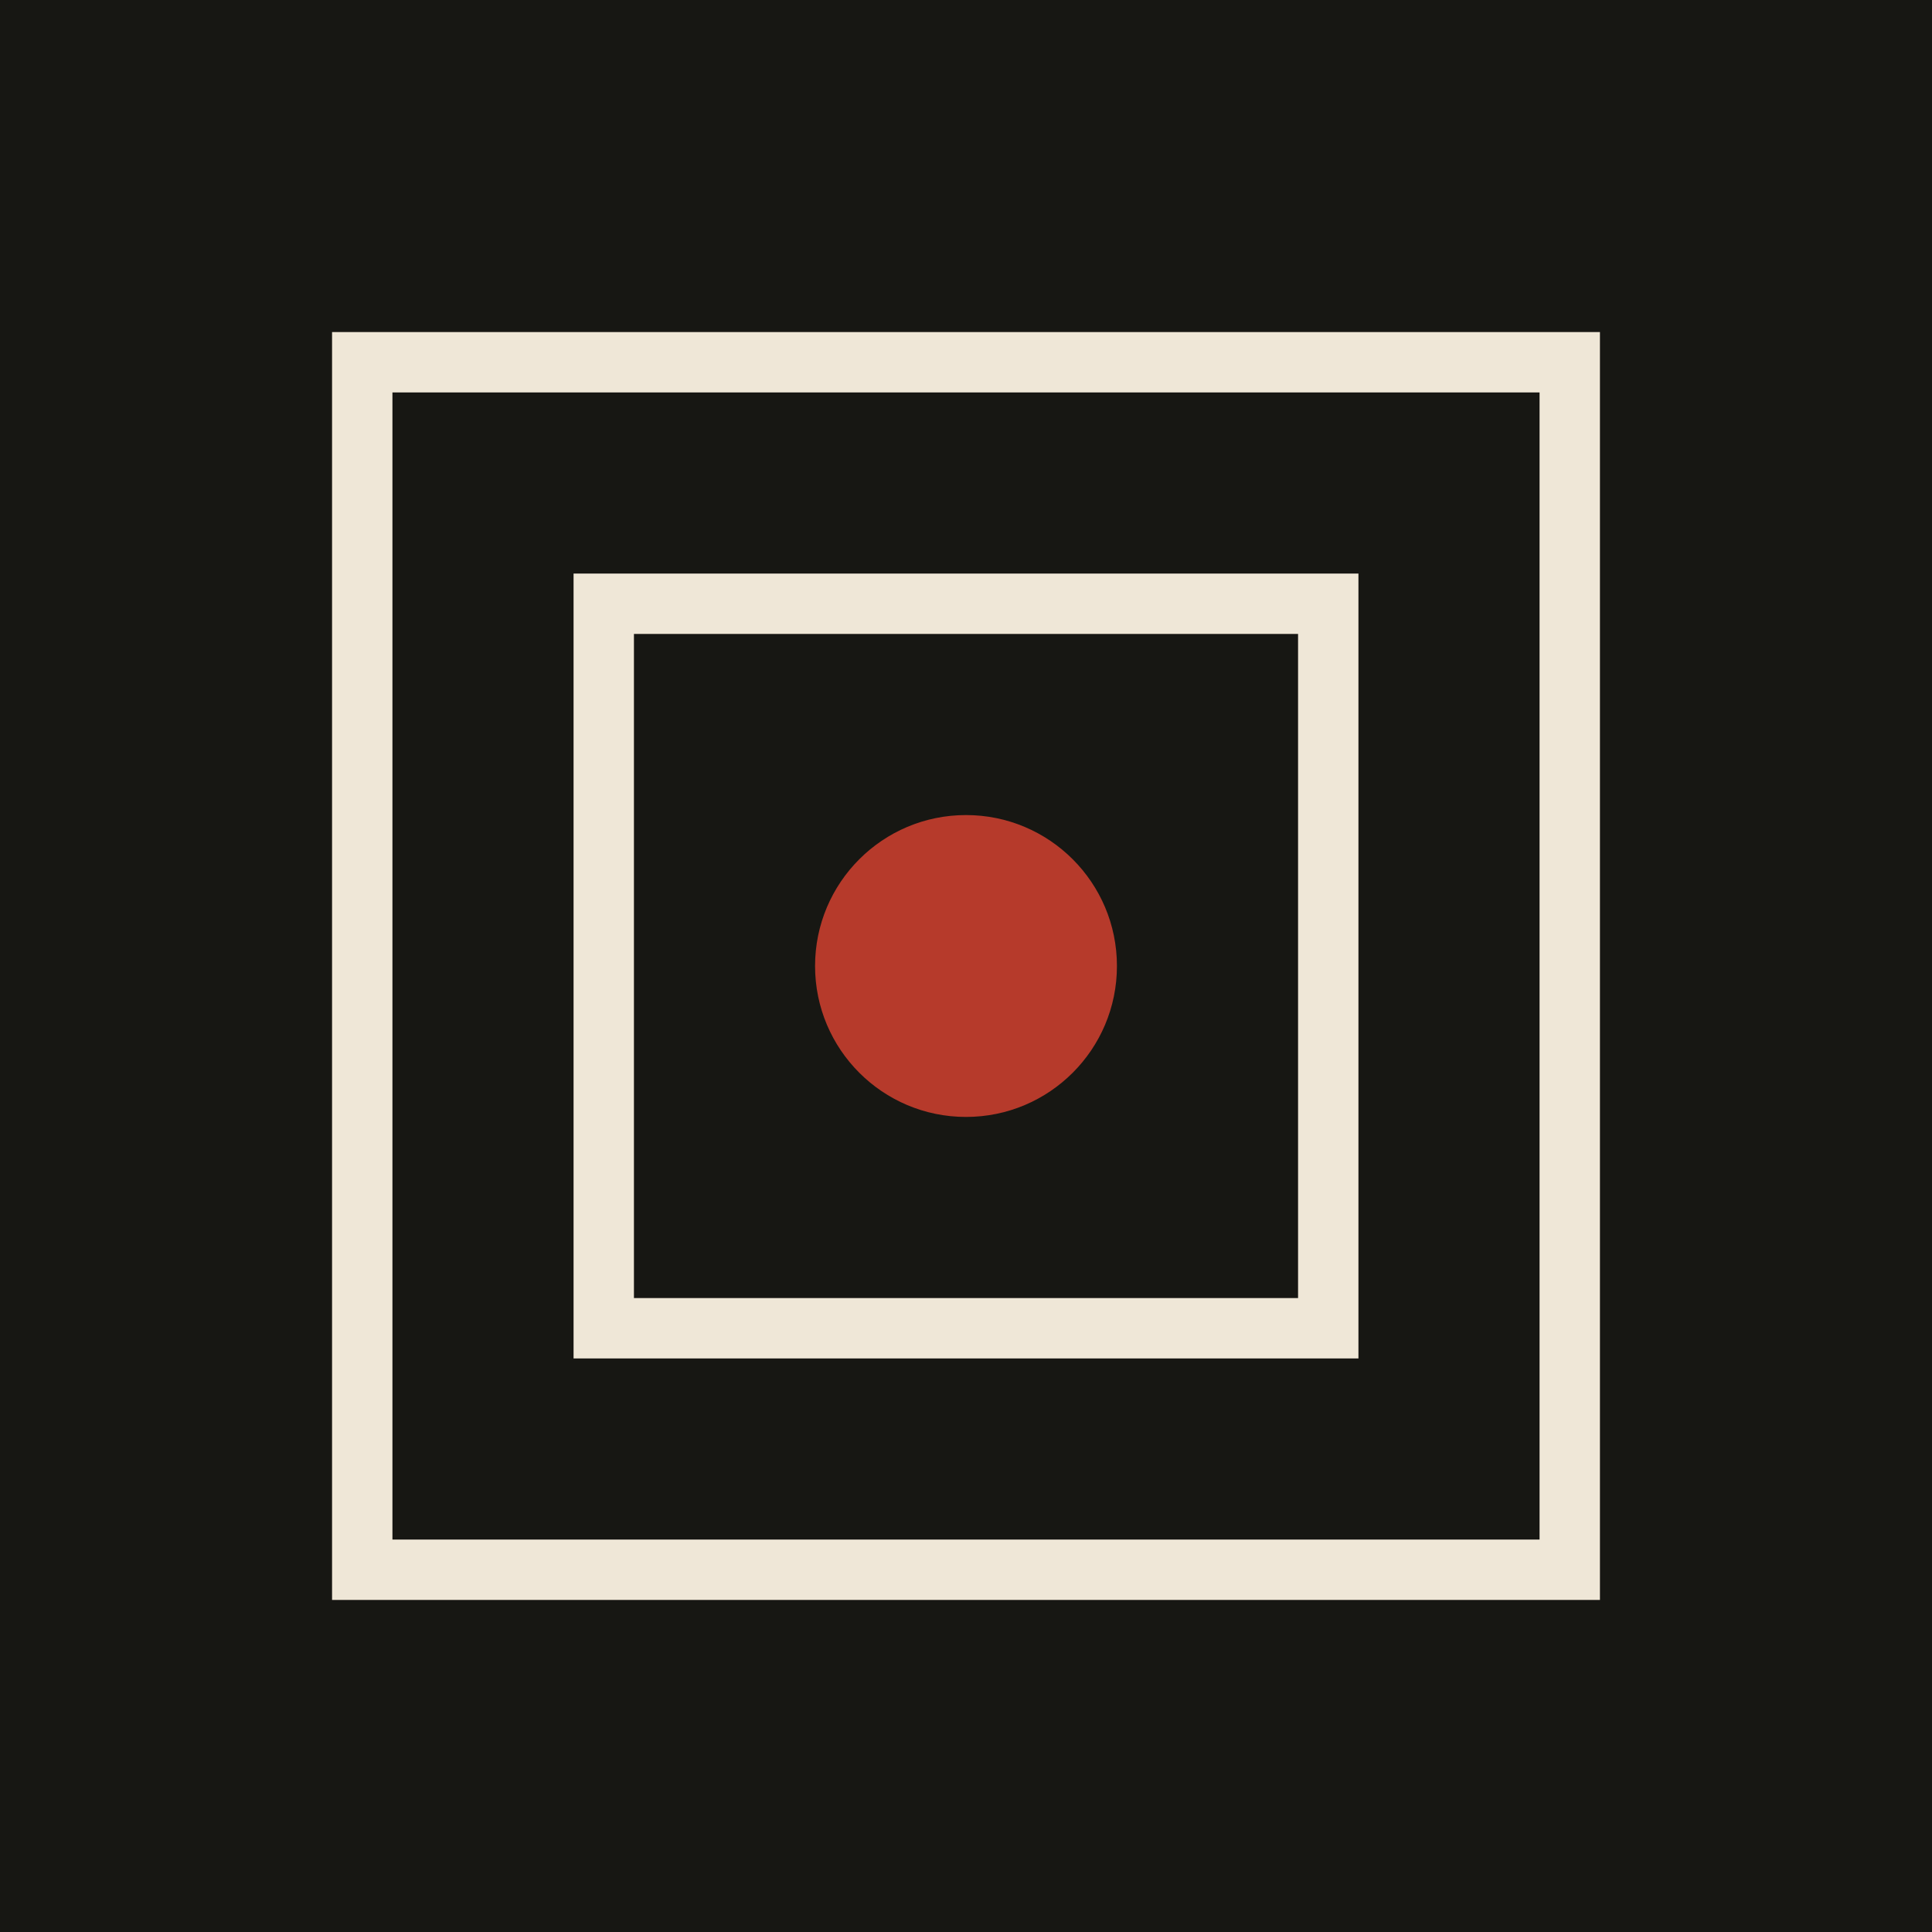
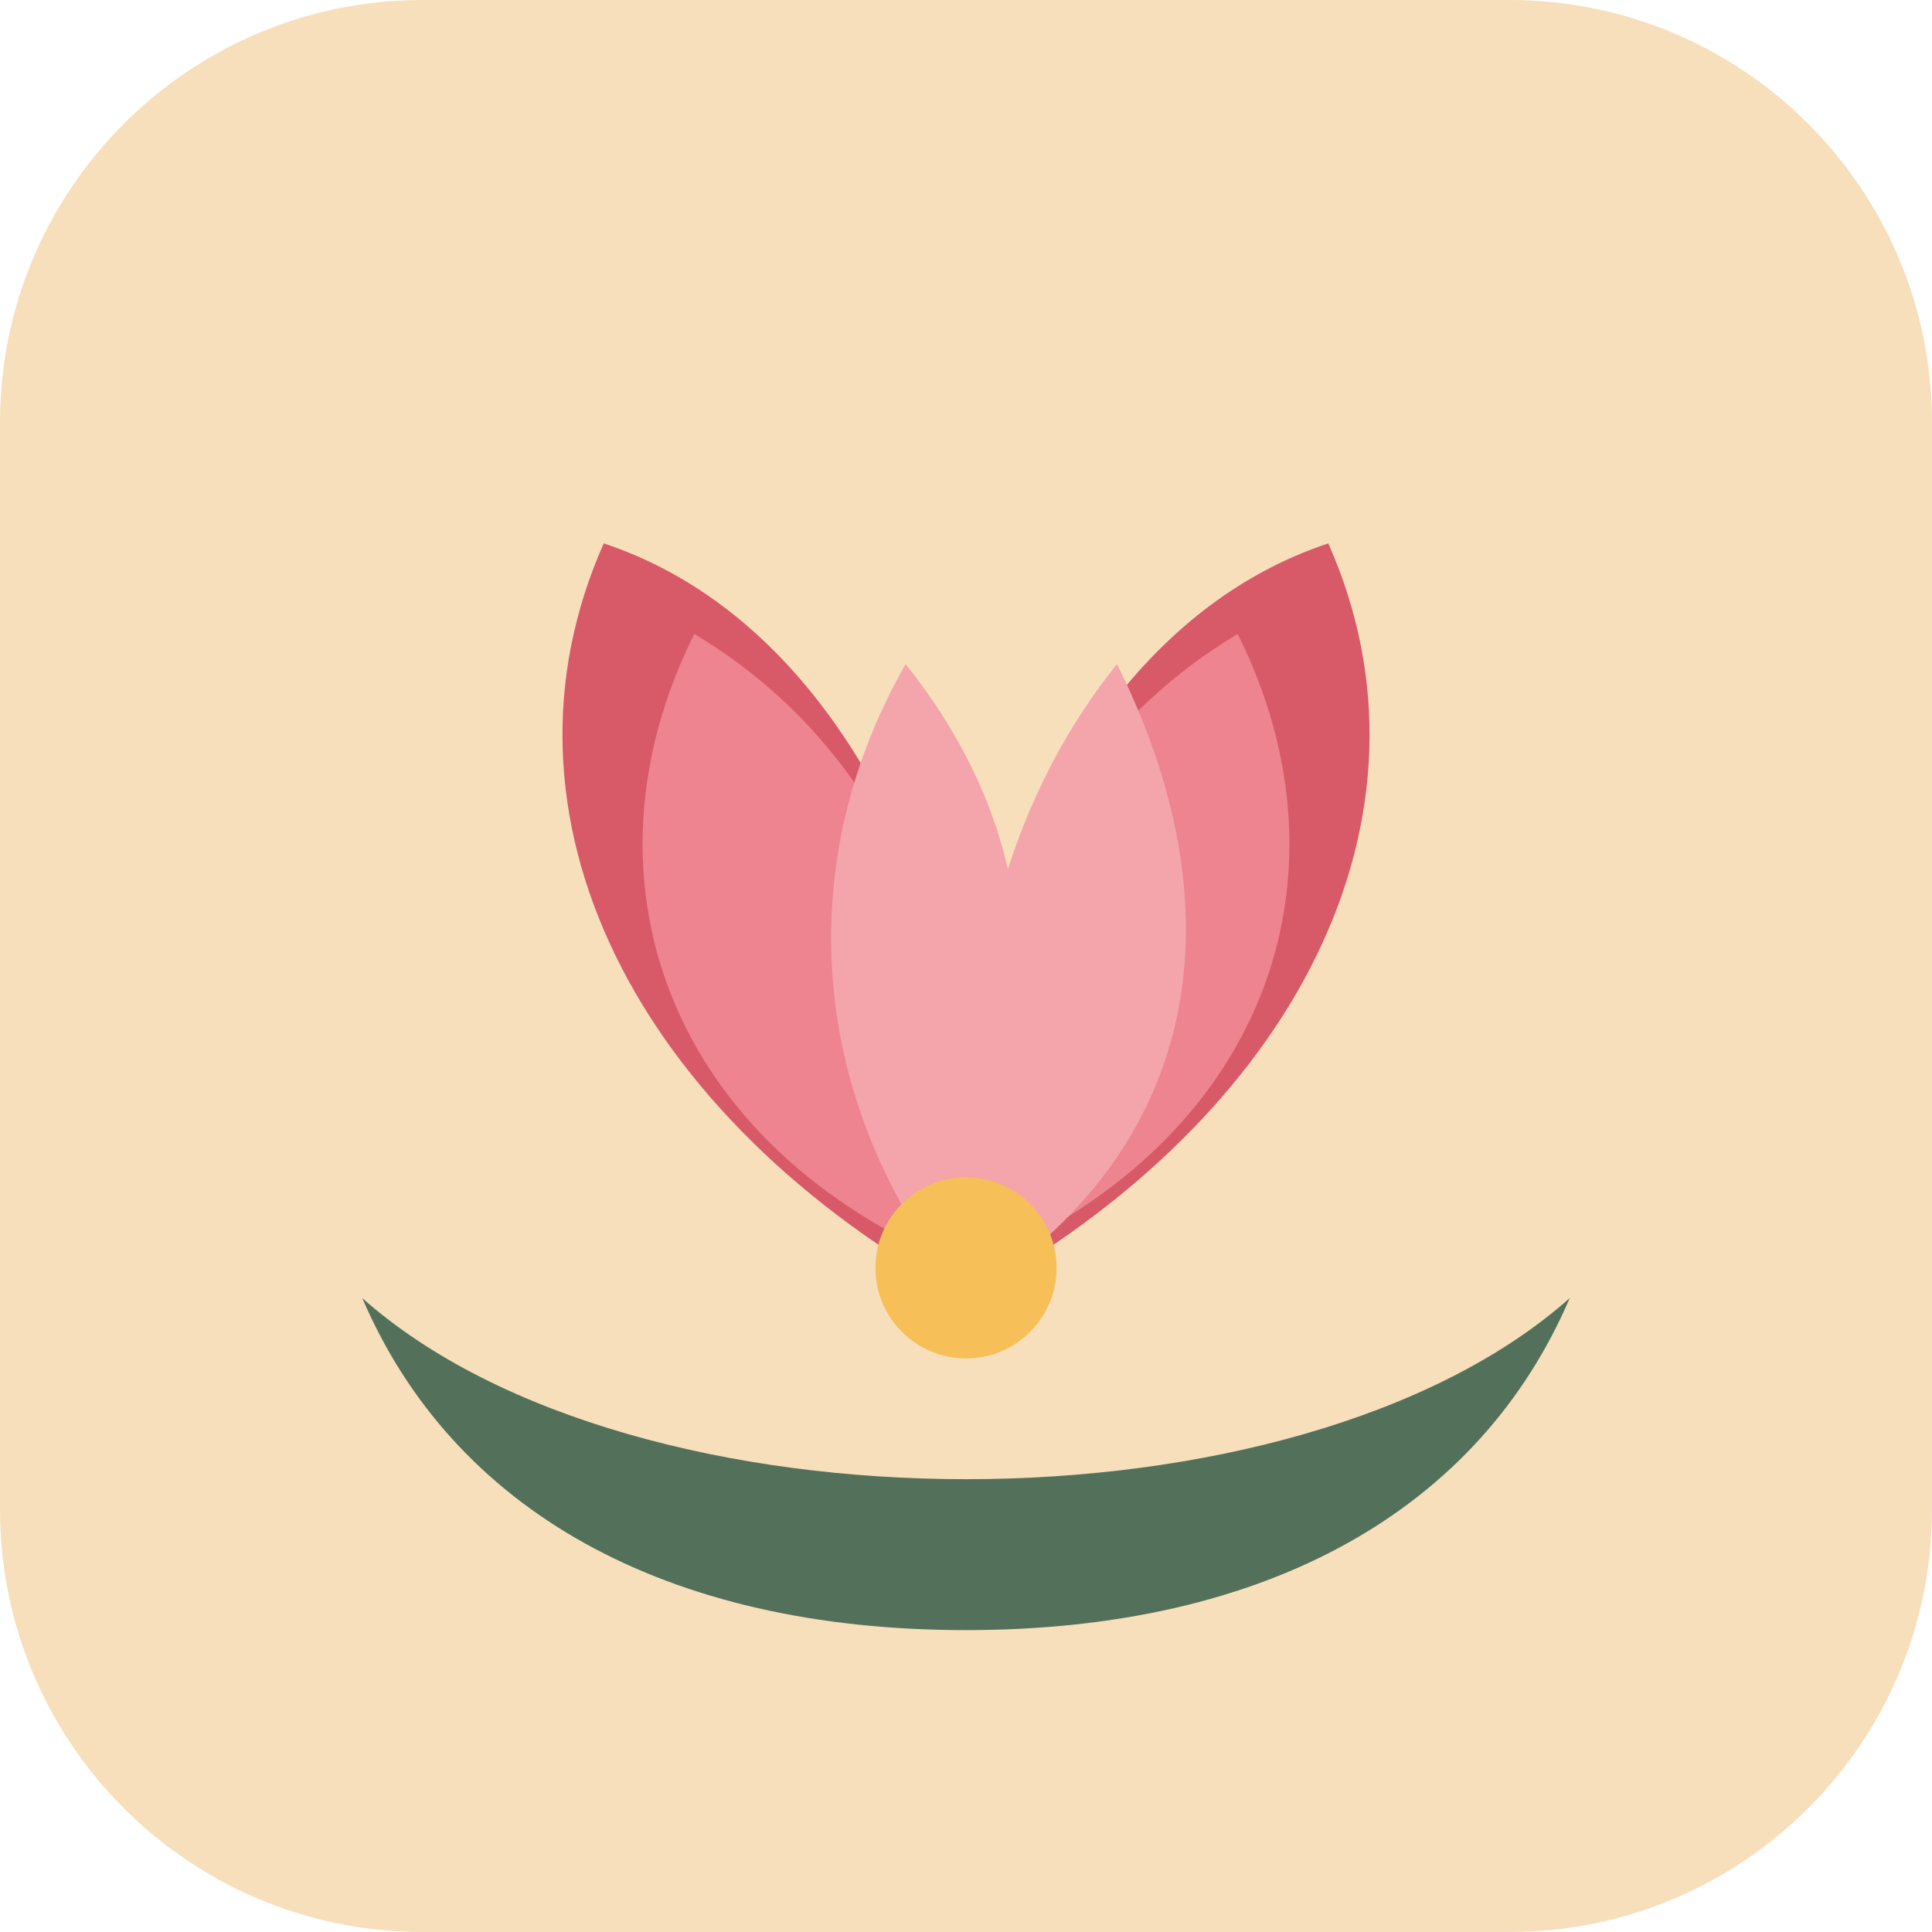
<svg xmlns="http://www.w3.org/2000/svg" viewBox="0 0 64 64">
-   <rect width="64" height="64" fill="#171713" />
-   <path d="M12 12h40v40H12zM20 20h24v24H20z" fill="none" stroke="#EFE7D7" stroke-width="2" />
-   <circle cx="32" cy="32" r="5" fill="#B63A2B" />
+   <rect width="64" height="64" rx="14" fill="#f7dfbc" />
+   <path d="M12 43c9 8 31 8 40 0-3 7-10 11-20 11s-17-4-20-11Z" fill="#53715a" />
+   <path d="M32 43C21 37 16 27 20 18c6 2 10 8 12 16 2-8 6-14 12-16 4 9-1 19-12 25Z" fill="#d85967" />
+   <path d="M32 42C22 38 19 29 23 21c5 3 8 8 9 15 1-7 4-12 9-15 4 8 1 17-9 21Z" fill="#ed8490" />
+   <path d="M32 43c-5-6-6-14-2-21 4 5 5 11 2 17 0-6 1-12 5-17 4 8 3 16-5 21Z" fill="#f4a4ab" />
+   <circle cx="32" cy="42" r="3" fill="#f6bf58" />
</svg>
